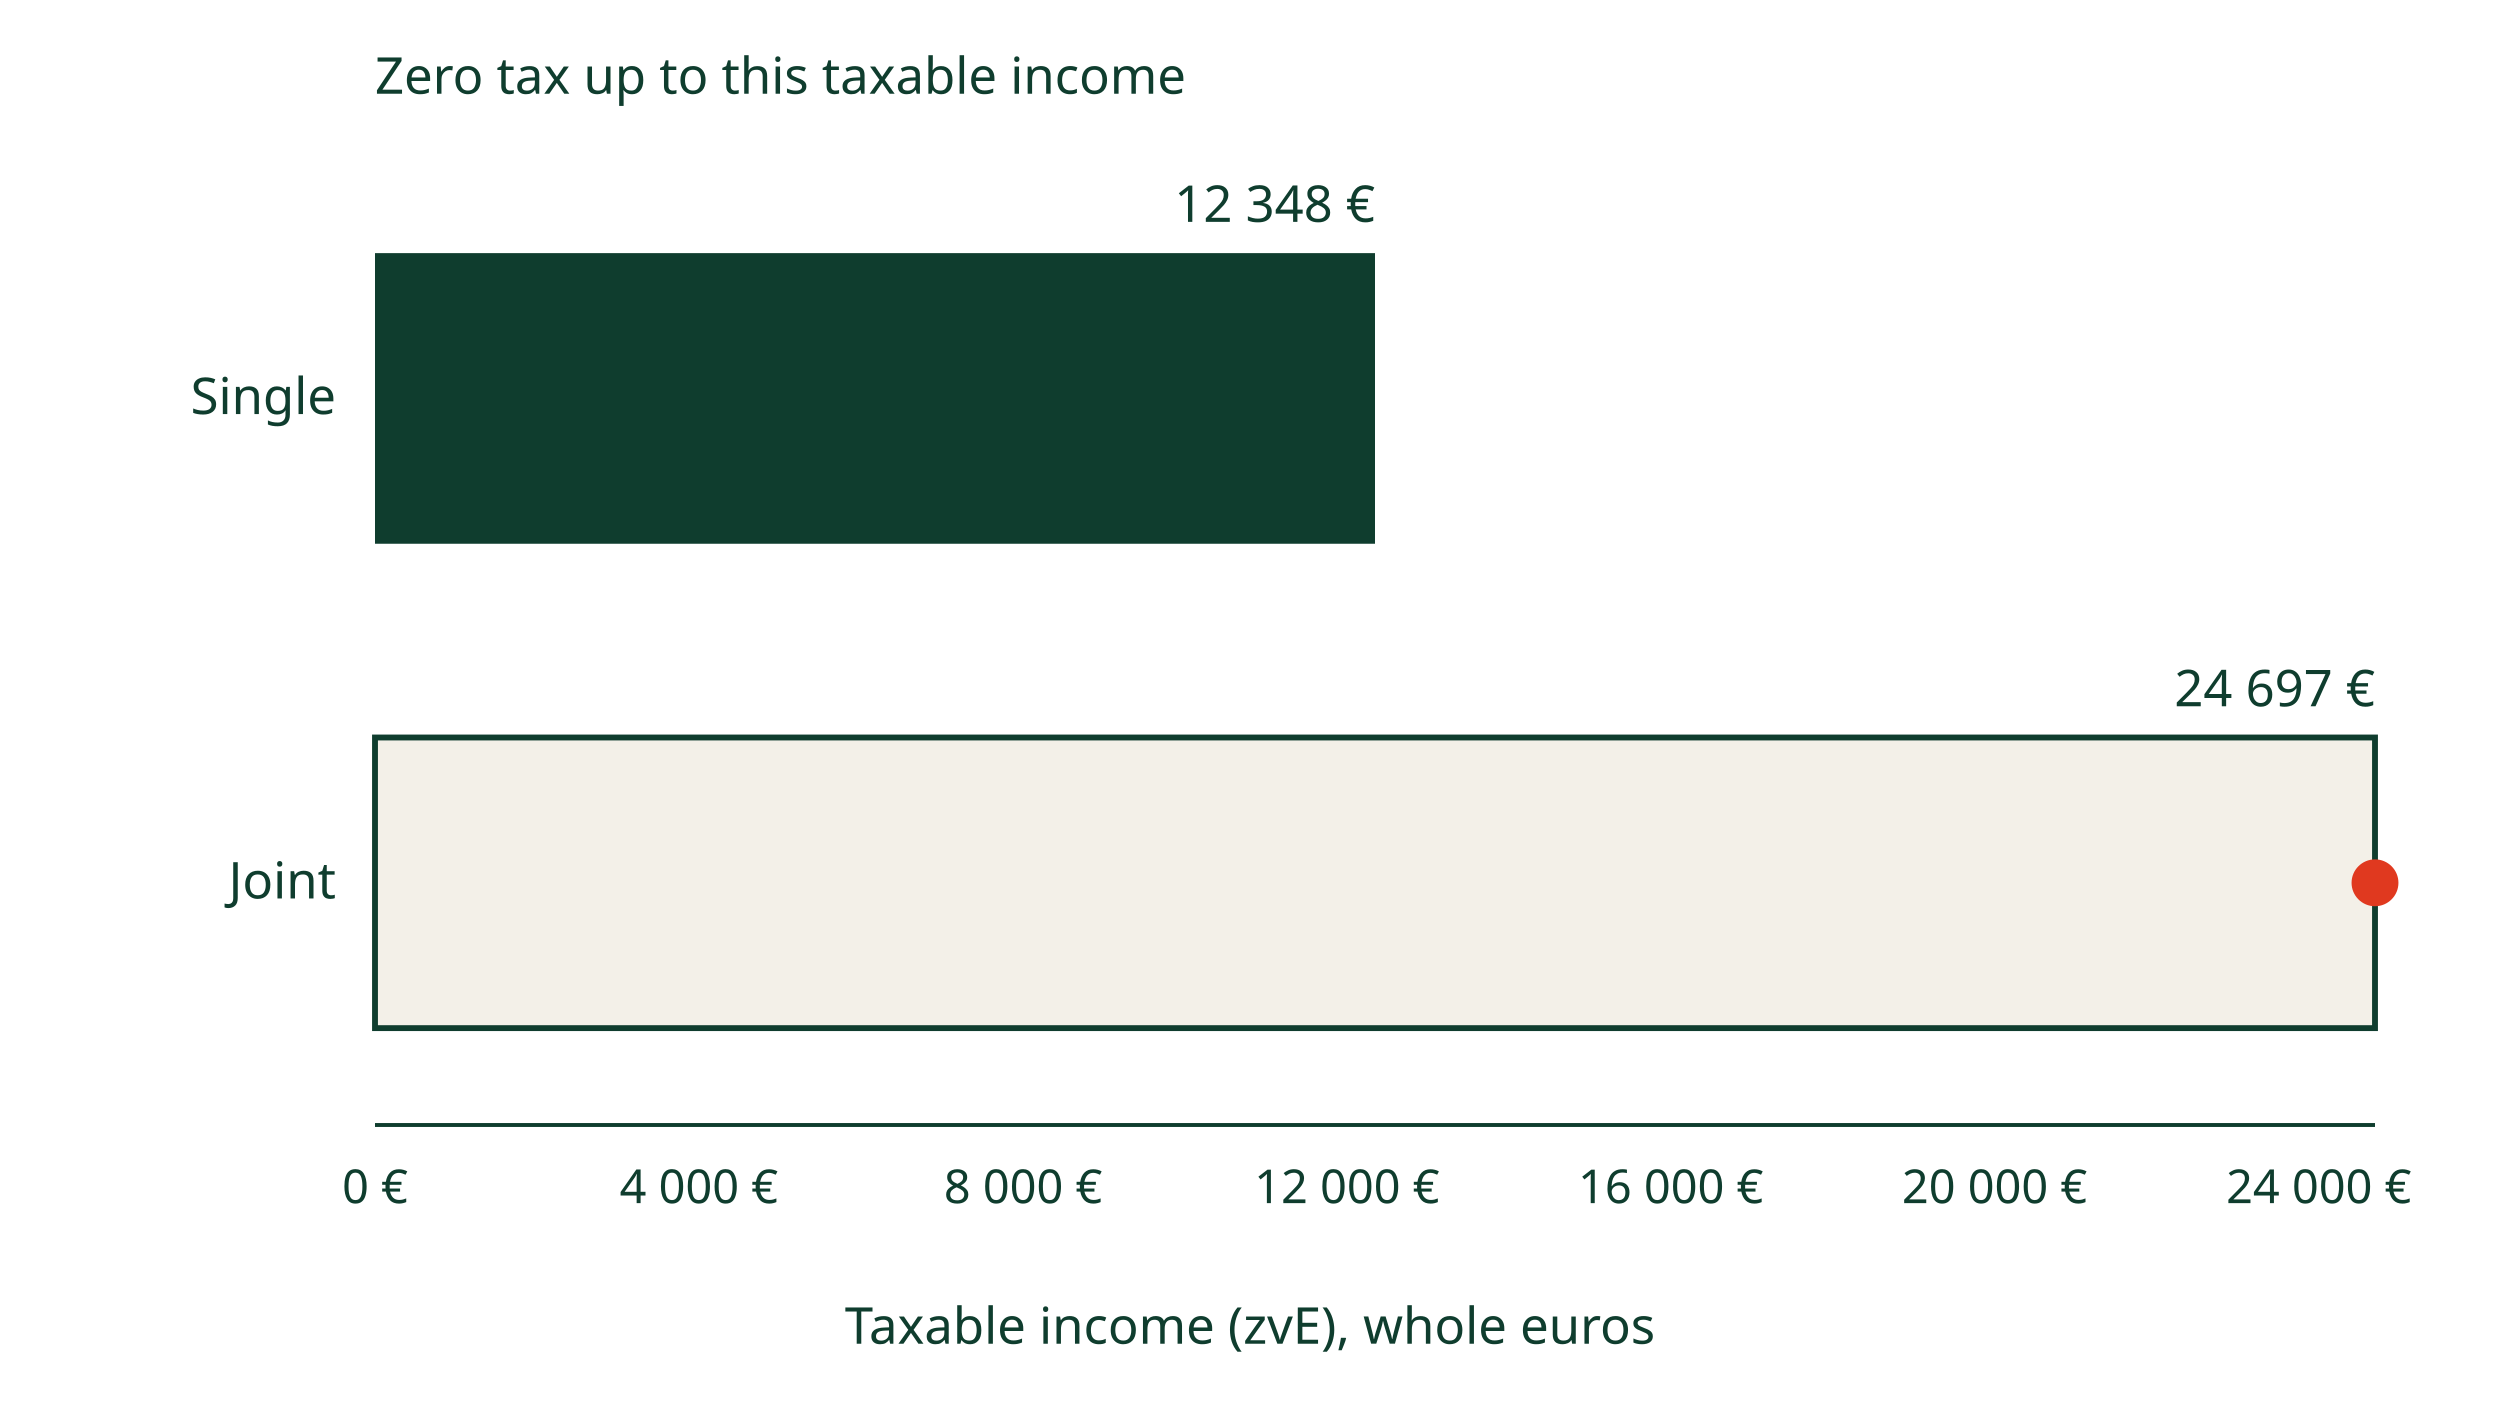
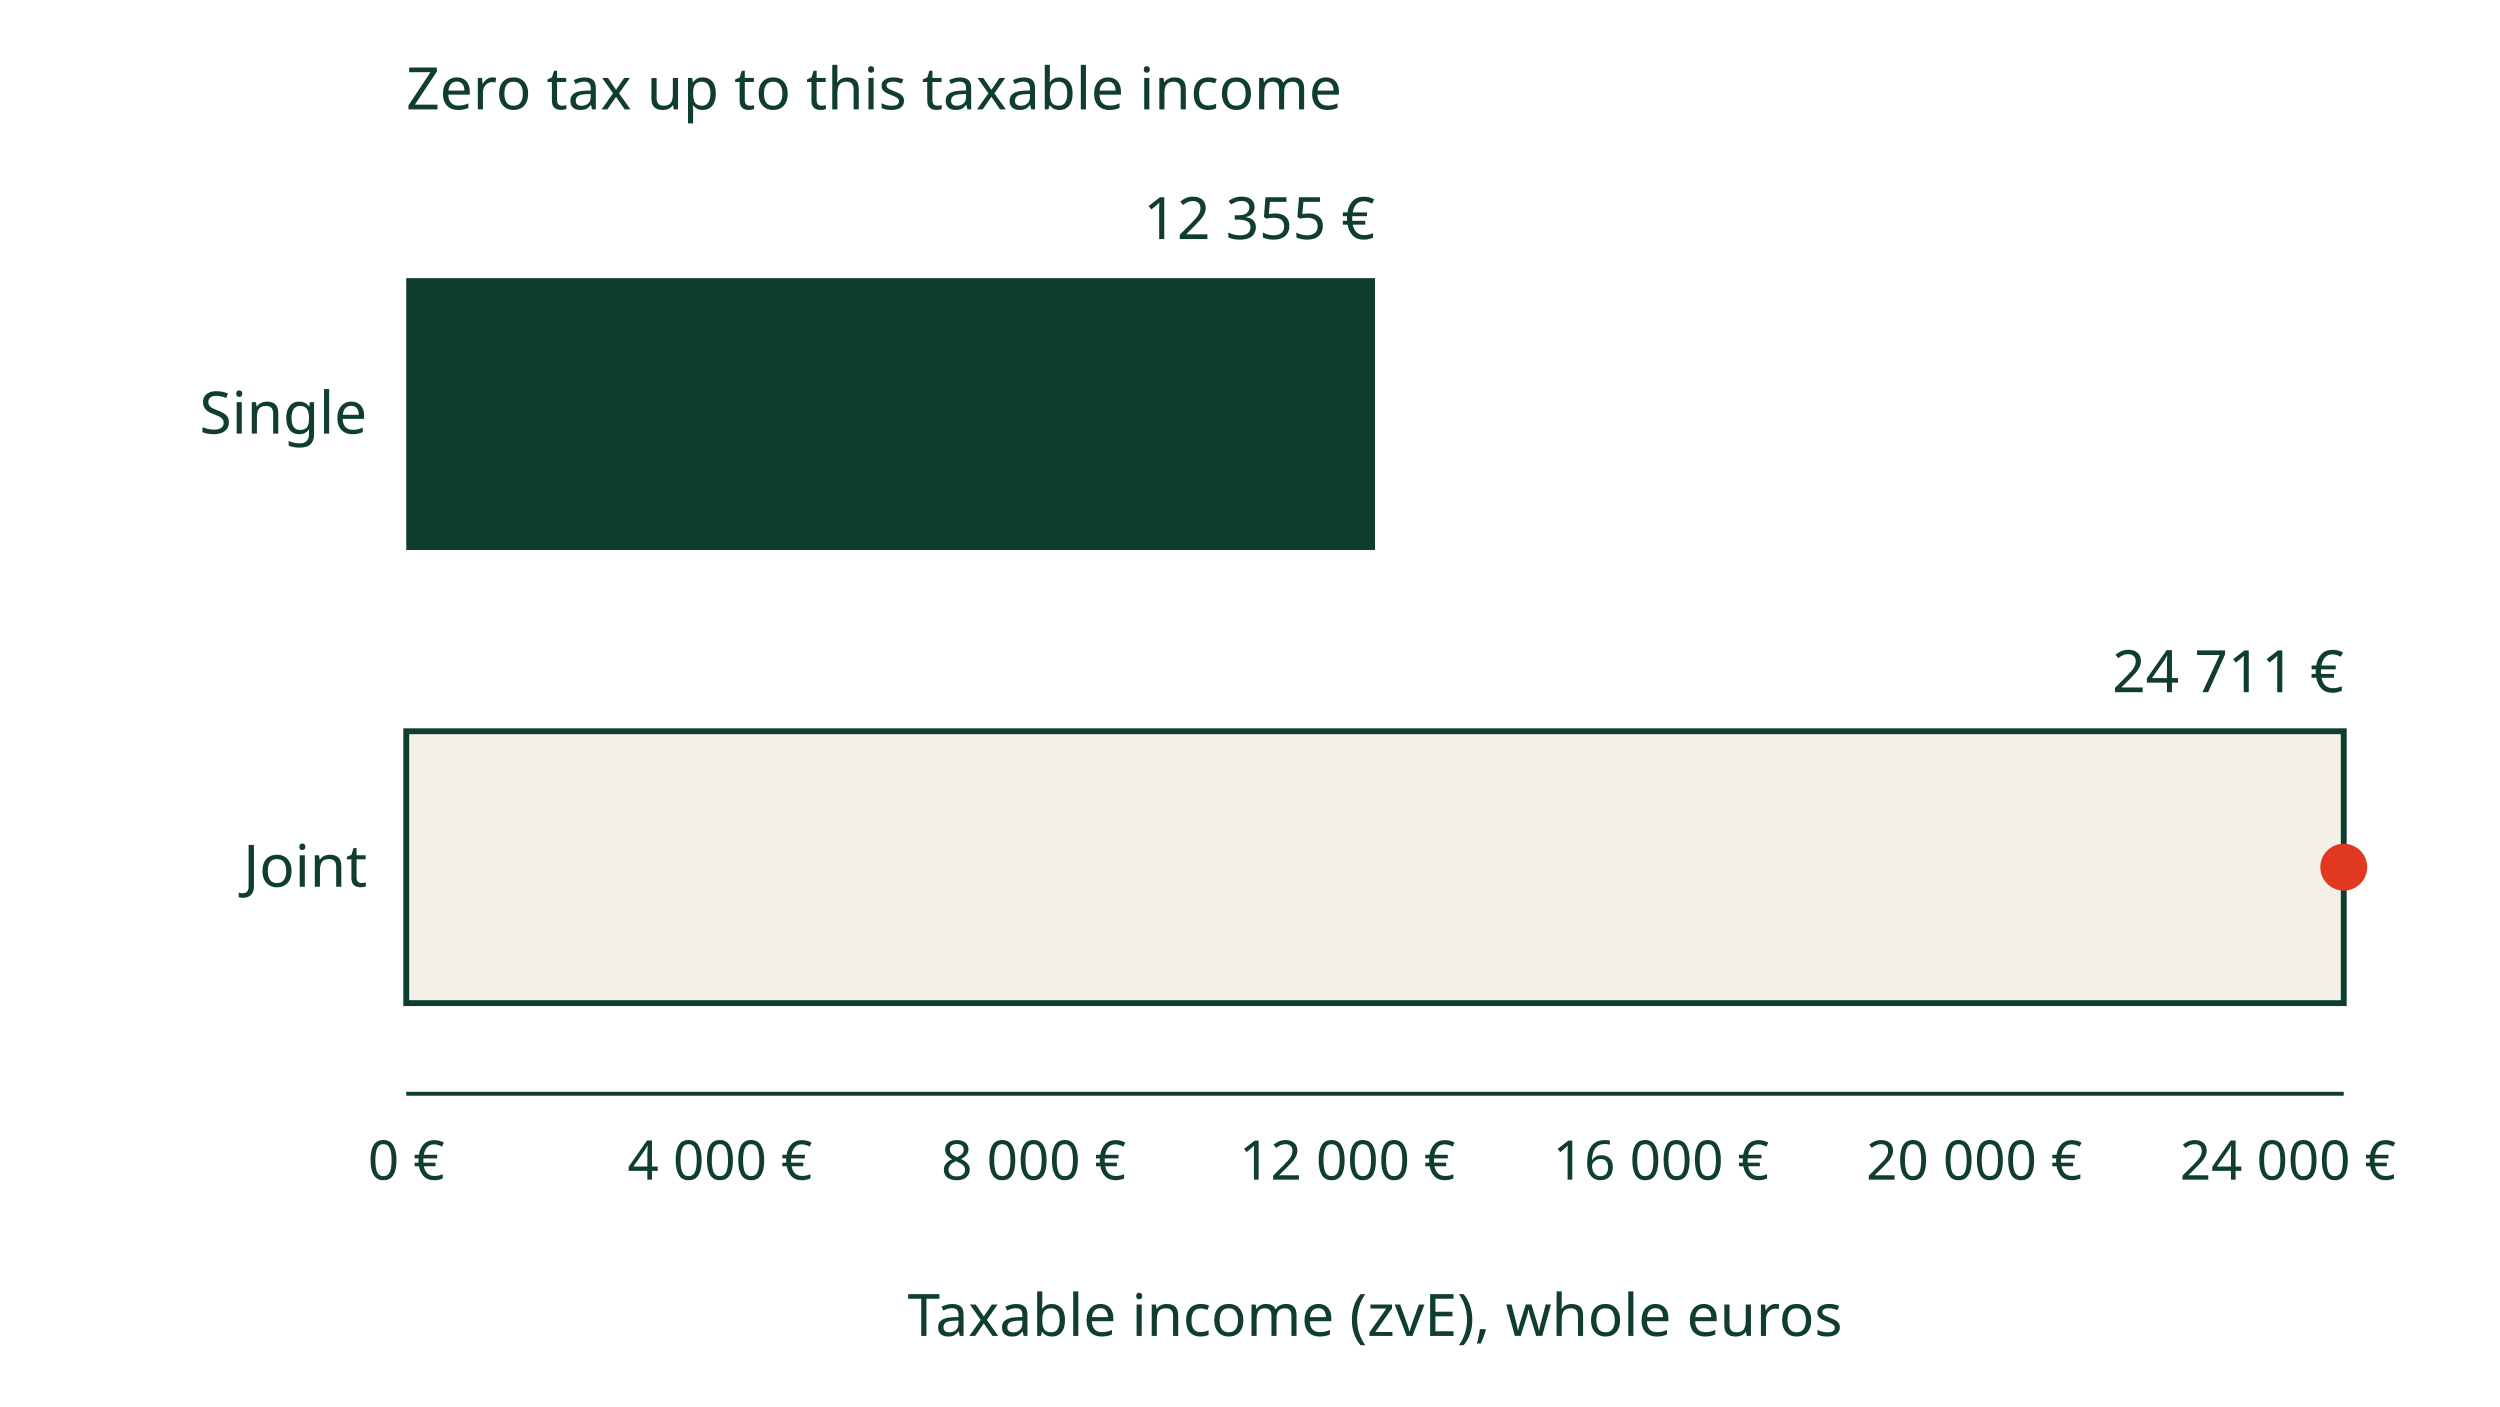
<svg xmlns="http://www.w3.org/2000/svg" viewBox="0 0 640 360" width="640" height="360" font-family="Fira Sans, system-ui, sans-serif" role="img">
-   <line x1="96.0" y1="288.0" x2="608.0" y2="288.0" style="stroke: var(--chart-ink, #0f3d2e)" stroke-width="1" />
-   <rect x="96.0" y="64.8" width="256.0" height="74.4" style="fill: var(--chart-ink, #0f3d2e)" />
-   <rect x="96.0" y="188.8" width="512.0" height="74.4" style="fill: var(--chart-zone, #f3f0e8); stroke: var(--chart-ink, #0f3d2e)" stroke-width="1.5" />
-   <text x="86.0" y="106.0" text-anchor="end" font-size="13" style="fill: var(--chart-ink, #0f3d2e)">Single</text>
-   <text x="352.0" y="56.8" text-anchor="end" font-size="13" style="fill: var(--chart-ink, #0f3d2e)">12 348 €</text>
-   <text x="86.0" y="230.0" text-anchor="end" font-size="13" style="fill: var(--chart-ink, #0f3d2e)">Joint</text>
-   <text x="608.0" y="180.8" text-anchor="end" font-size="13" style="fill: var(--chart-ink, #0f3d2e)">24 697 €</text>
-   <circle cx="608.0" cy="226.0" r="6" style="fill: #e0391f" />
-   <text x="96.0" y="308.0" text-anchor="middle" font-size="12" style="fill: var(--chart-ink, #0f3d2e)">0 €</text>
-   <text x="178.9" y="308.0" text-anchor="middle" font-size="12" style="fill: var(--chart-ink, #0f3d2e)">4 000 €</text>
-   <text x="261.9" y="308.0" text-anchor="middle" font-size="12" style="fill: var(--chart-ink, #0f3d2e)">8 000 €</text>
-   <text x="344.8" y="308.0" text-anchor="middle" font-size="12" style="fill: var(--chart-ink, #0f3d2e)">12 000 €</text>
-   <text x="427.7" y="308.0" text-anchor="middle" font-size="12" style="fill: var(--chart-ink, #0f3d2e)">16 000 €</text>
-   <text x="510.6" y="308.0" text-anchor="middle" font-size="12" style="fill: var(--chart-ink, #0f3d2e)">20 000 €</text>
-   <text x="593.6" y="308.0" text-anchor="middle" font-size="12" style="fill: var(--chart-ink, #0f3d2e)">24 000 €</text>
-   <text x="320.0" y="344.0" text-anchor="middle" font-size="13" style="fill: var(--chart-ink, #0f3d2e)">Taxable income (zvE), whole euros</text>
-   <text x="96.0" y="24.0" text-anchor="start" font-size="13" style="fill: var(--chart-ink, #0f3d2e)">Zero tax up to this taxable income</text>
+   <line x1="104.0" y1="280.0" x2="600.0" y2="280.0" style="stroke: var(--chart-ink, #0f3d2e)" stroke-width="1" />
+   <rect x="104.0" y="71.2" width="248.0" height="69.6" style="fill: var(--chart-ink, #0f3d2e)" />
+   <rect x="104.0" y="187.2" width="496.0" height="69.6" style="fill: var(--chart-zone, #f3f0e8); stroke: var(--chart-ink, #0f3d2e)" stroke-width="1.5" />
+   <text x="94.0" y="111.0" text-anchor="end" font-size="15" style="fill: var(--chart-ink, #0f3d2e)">Single</text>
+   <text x="352.0" y="61.2" text-anchor="end" font-size="15" style="fill: var(--chart-ink, #0f3d2e)">12 355 €</text>
+   <text x="94.0" y="227.0" text-anchor="end" font-size="15" style="fill: var(--chart-ink, #0f3d2e)">Joint</text>
+   <text x="600.0" y="177.2" text-anchor="end" font-size="15" style="fill: var(--chart-ink, #0f3d2e)">24 711 €</text>
+   <circle cx="600.0" cy="222.0" r="6" style="fill: #e0391f" />
+   <text x="104.0" y="302.0" text-anchor="middle" font-size="14" style="fill: var(--chart-ink, #0f3d2e)">0 €</text>
+   <text x="184.3" y="302.0" text-anchor="middle" font-size="14" style="fill: var(--chart-ink, #0f3d2e)">4 000 €</text>
+   <text x="264.6" y="302.0" text-anchor="middle" font-size="14" style="fill: var(--chart-ink, #0f3d2e)">8 000 €</text>
+   <text x="344.9" y="302.0" text-anchor="middle" font-size="14" style="fill: var(--chart-ink, #0f3d2e)">12 000 €</text>
+   <text x="425.2" y="302.0" text-anchor="middle" font-size="14" style="fill: var(--chart-ink, #0f3d2e)">16 000 €</text>
+   <text x="505.4" y="302.0" text-anchor="middle" font-size="14" style="fill: var(--chart-ink, #0f3d2e)">20 000 €</text>
+   <text x="585.7" y="302.0" text-anchor="middle" font-size="14" style="fill: var(--chart-ink, #0f3d2e)">24 000 €</text>
+   <text x="352.0" y="342.0" text-anchor="middle" font-size="15" style="fill: var(--chart-ink, #0f3d2e)">Taxable income (zvE), whole euros</text>
+   <text x="104.0" y="28.0" text-anchor="start" font-size="15" style="fill: var(--chart-ink, #0f3d2e)">Zero tax up to this taxable income</text>
</svg>
